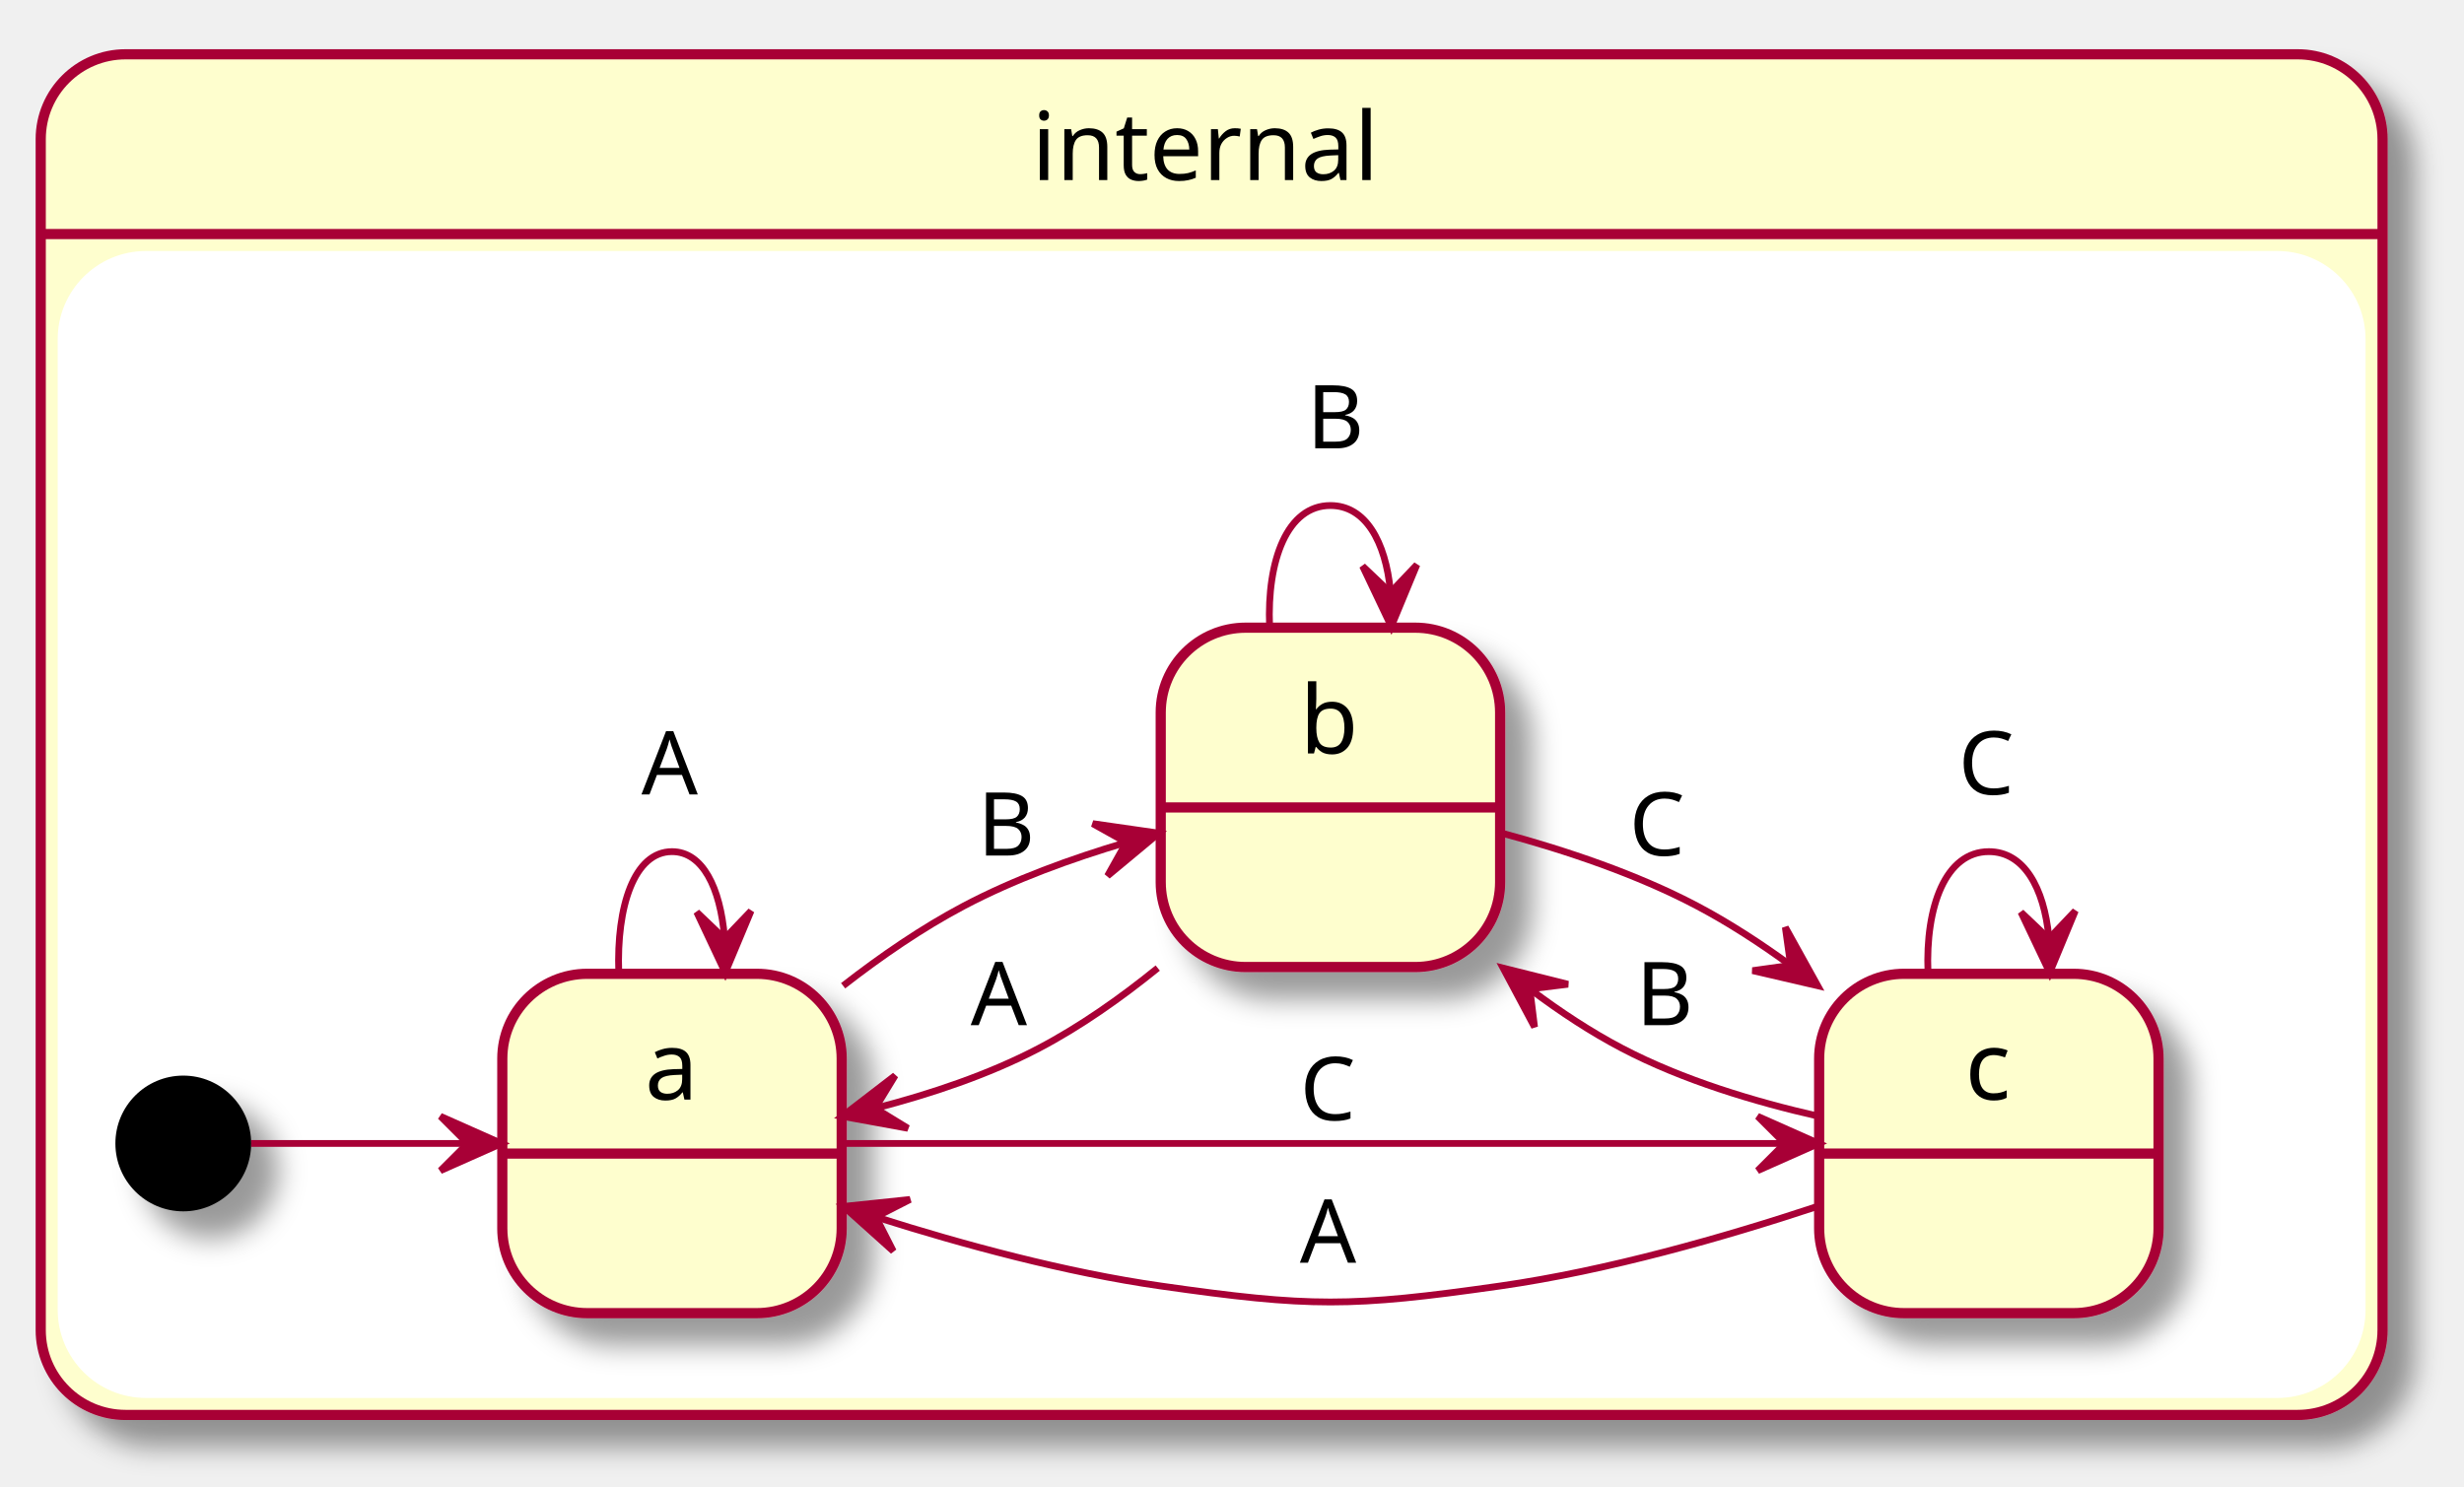
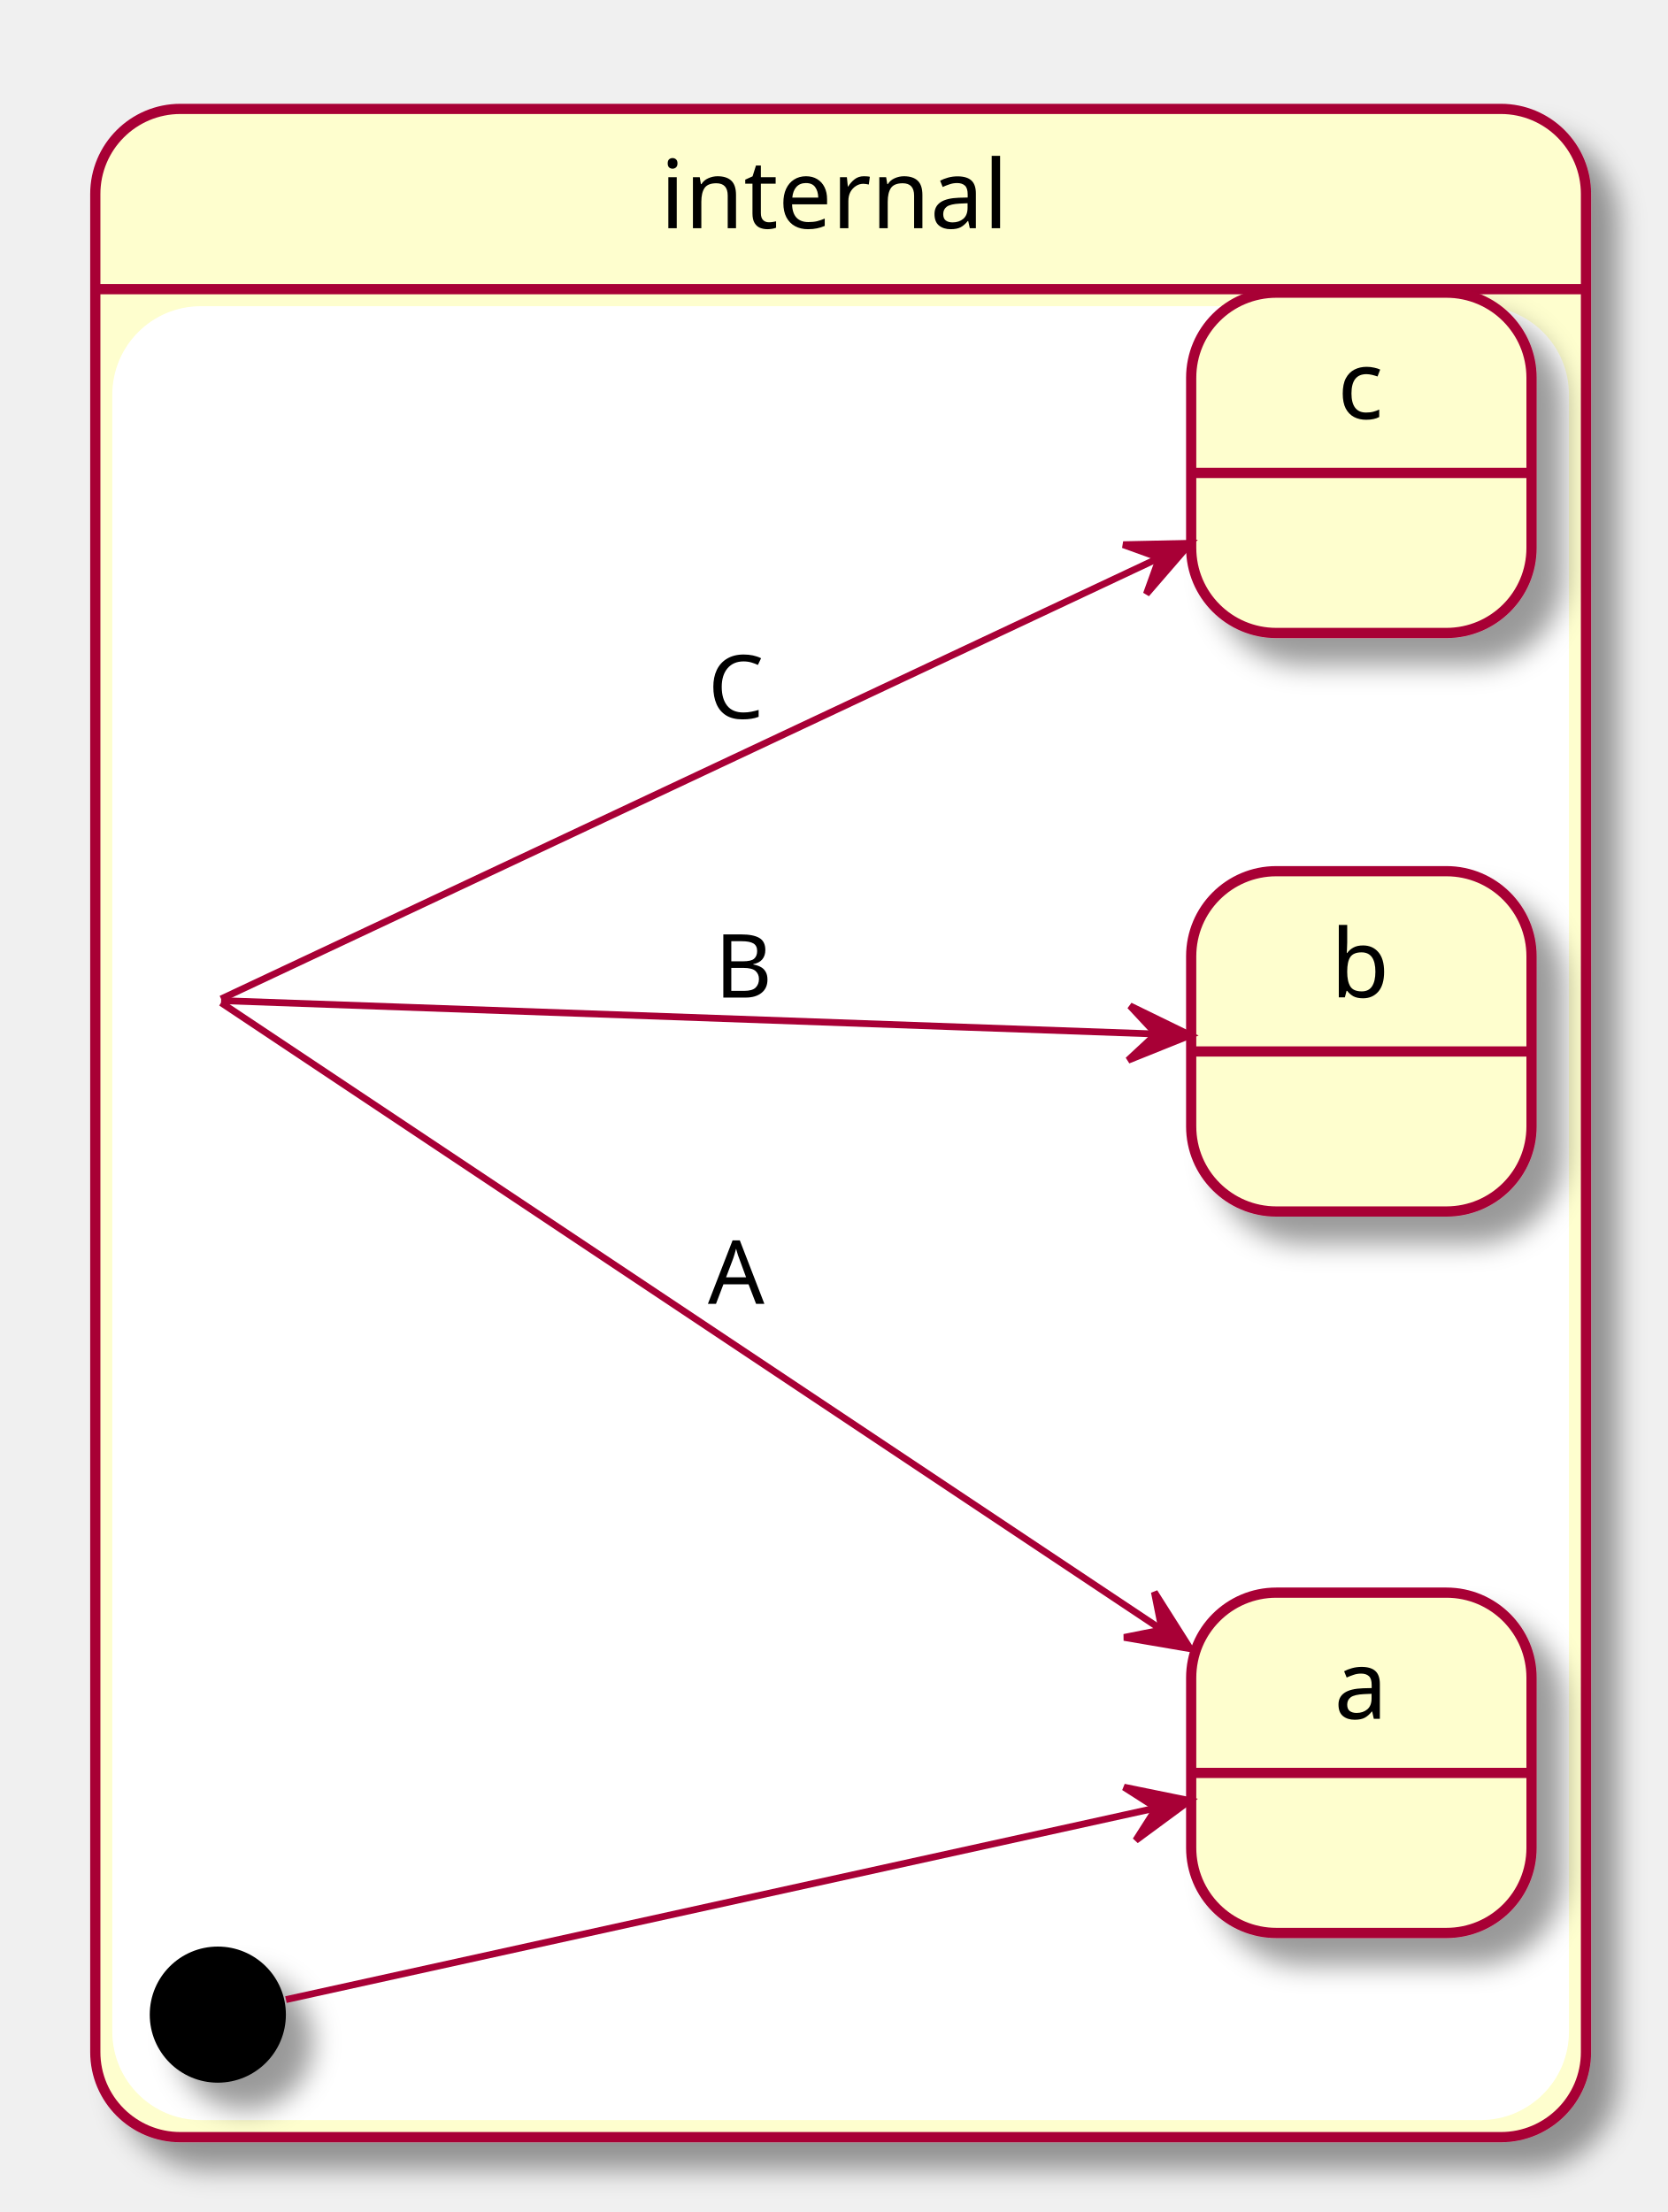
- <svg xmlns="http://www.w3.org/2000/svg" contentScriptType="application/ecmascript" contentStyleType="text/css" height="219px" preserveAspectRatio="none" style="width:363px;height:219px;" version="1.1" viewBox="0 0 363 219" width="363px" zoomAndPan="magnify">
+ <svg xmlns="http://www.w3.org/2000/svg" contentScriptType="application/ecmascript" contentStyleType="text/css" height="325px" preserveAspectRatio="none" style="width:245px;height:325px;" version="1.1" viewBox="0 0 245 325" width="245px" zoomAndPan="magnify">
  <defs>
-     <filter height="300%" id="fgrnbn0ri7jv4" width="300%" x="-1" y="-1">
+     <filter height="300%" id="f1kyq33nvwm8o0" width="300%" x="-1" y="-1">
      <feGaussianBlur result="blurOut" stdDeviation="2.0" />
      <feColorMatrix in="blurOut" result="blurOut2" type="matrix" values="0 0 0 0 0 0 0 0 0 0 0 0 0 0 0 0 0 0 .4 0" />
      <feOffset dx="4.0" dy="4.0" in="blurOut2" result="blurOut3" />
      <feBlend in="SourceGraphic" in2="blurOut3" mode="normal" />
    </filter>
  </defs>
  <g>
-     <rect fill="#FEFECE" filter="url(#fgrnbn0ri7jv4)" height="200.488" rx="12.5" ry="12.5" style="stroke: #A80036; stroke-width: 1.5;" width="345" x="6" y="8" />
-     <rect fill="#FFFFFF" height="168" rx="12.5" ry="12.5" style="stroke: #FFFFFF; stroke-width: 1.0;" width="339" x="9" y="37.488" />
-     <line style="stroke: #A80036; stroke-width: 1.5;" x1="6" x2="351" y1="34.488" y2="34.488" />
-     <text fill="#000000" font-family="sans-serif" font-size="14" lengthAdjust="spacingAndGlyphs" textLength="53" x="152" y="26.535">internal</text>
-     <ellipse cx="27" cy="168.488" fill="#000000" filter="url(#fgrnbn0ri7jv4)" rx="10" ry="10" style="stroke: none; stroke-width: 1.0;" />
-     <rect fill="#FEFECE" filter="url(#fgrnbn0ri7jv4)" height="50" rx="12.5" ry="12.5" style="stroke: #A80036; stroke-width: 1.5;" width="50" x="74" y="143.488" />
-     <line style="stroke: #A80036; stroke-width: 1.5;" x1="74" x2="124" y1="169.977" y2="169.977" />
-     <text fill="#000000" font-family="sans-serif" font-size="14" lengthAdjust="spacingAndGlyphs" textLength="8" x="95" y="162.023">a</text>
-     <rect fill="#FEFECE" filter="url(#fgrnbn0ri7jv4)" height="50" rx="12.5" ry="12.5" style="stroke: #A80036; stroke-width: 1.5;" width="50" x="171" y="92.488" />
-     <line style="stroke: #A80036; stroke-width: 1.5;" x1="171" x2="221" y1="118.977" y2="118.977" />
-     <text fill="#000000" font-family="sans-serif" font-size="14" lengthAdjust="spacingAndGlyphs" textLength="9" x="191.5" y="111.023">b</text>
-     <rect fill="#FEFECE" filter="url(#fgrnbn0ri7jv4)" height="50" rx="12.5" ry="12.5" style="stroke: #A80036; stroke-width: 1.5;" width="50" x="268" y="143.488" />
-     <line style="stroke: #A80036; stroke-width: 1.5;" x1="268" x2="318" y1="169.977" y2="169.977" />
-     <text fill="#000000" font-family="sans-serif" font-size="14" lengthAdjust="spacingAndGlyphs" textLength="7" x="289.5" y="162.023">c</text>
-     <path d="M37.011,168.488 C45.254,168.488 57.39,168.488 68.743,168.488 " fill="none" id="*start*internal-internal.a" style="stroke: #A80036; stroke-width: 1.0;" />
-     <polygon fill="#A80036" points="73.887,168.488,64.887,164.488,68.887,168.488,64.887,172.488,73.887,168.488" style="stroke: #A80036; stroke-width: 1.0;" />
-     <path d="M91.156,143.313 C90.807,133.579 93.422,125.488 99,125.488 C103.532,125.488 106.108,130.829 106.728,138.053 " fill="none" id="internal.a-internal.a" style="stroke: #A80036; stroke-width: 1.0;" />
-     <polygon fill="#A80036" points="106.844,143.313,110.644,134.226,106.733,138.314,102.646,134.404,106.844,143.313" style="stroke: #A80036; stroke-width: 1.0;" />
-     <text fill="#000000" font-family="sans-serif" font-size="13" lengthAdjust="spacingAndGlyphs" textLength="9" x="94.5" y="117.057">A</text>
-     <path d="M124.21,145.25 C129.788,140.907 135.871,136.723 142,133.488 C149.376,129.595 157.832,126.52 165.829,124.15 " fill="none" id="internal.a-internal.b" style="stroke: #A80036; stroke-width: 1.0;" />
-     <polygon fill="#A80036" points="170.735,122.765,160.986,121.362,165.923,124.124,163.161,129.06,170.735,122.765" style="stroke: #A80036; stroke-width: 1.0;" />
-     <text fill="#000000" font-family="sans-serif" font-size="13" lengthAdjust="spacingAndGlyphs" textLength="7" x="144" y="126.057">B</text>
-     <path d="M124.362,168.488 C159.897,168.488 224.413,168.488 262.516,168.488 " fill="none" id="internal.a-internal.c" style="stroke: #A80036; stroke-width: 1.0;" />
-     <polygon fill="#A80036" points="267.939,168.488,258.939,164.488,262.939,168.488,258.939,172.488,267.939,168.488" style="stroke: #A80036; stroke-width: 1.0;" />
-     <text fill="#000000" font-family="sans-serif" font-size="13" lengthAdjust="spacingAndGlyphs" textLength="9" x="191.5" y="165.057">C</text>
-     <path d="M170.56,142.64 C165.091,147.077 159.108,151.292 153,154.488 C145.61,158.356 137.08,161.205 129.014,163.285 " fill="none" id="internal.b-internal.a" style="stroke: #A80036; stroke-width: 1.0;" />
-     <polygon fill="#A80036" points="124.066,164.482,133.755,166.253,128.926,163.306,131.873,158.477,124.066,164.482" style="stroke: #A80036; stroke-width: 1.0;" />
-     <text fill="#000000" font-family="sans-serif" font-size="13" lengthAdjust="spacingAndGlyphs" textLength="9" x="143" y="151.057">A</text>
-     <path d="M187.035,92.313 C186.637,82.579 189.625,74.488 196,74.488 C201.18,74.488 204.124,79.829 204.832,87.053 " fill="none" id="internal.b-internal.b" style="stroke: #A80036; stroke-width: 1.0;" />
-     <polygon fill="#A80036" points="204.965,92.313,208.736,83.214,204.838,87.314,200.738,83.417,204.965,92.313" style="stroke: #A80036; stroke-width: 1.0;" />
-     <text fill="#000000" font-family="sans-serif" font-size="13" lengthAdjust="spacingAndGlyphs" textLength="7" x="192.5" y="66.057">B</text>
-     <path d="M221.265,122.765 C230.612,125.279 241.093,128.787 250,133.488 C254.693,135.965 259.358,138.998 263.791,142.233 " fill="none" id="internal.b-internal.c" style="stroke: #A80036; stroke-width: 1.0;" />
-     <polygon fill="#A80036" points="267.79,145.25,263.015,136.636,263.799,142.239,258.196,143.022,267.79,145.25" style="stroke: #A80036; stroke-width: 1.0;" />
-     <text fill="#000000" font-family="sans-serif" font-size="13" lengthAdjust="spacingAndGlyphs" textLength="9" x="240" y="126.057">C</text>
-     <path d="M267.73,177.769 C254.095,182.287 236.855,187.223 221,189.488 C199.001,192.631 192.999,192.631 171,189.488 C157.003,187.489 141.927,183.407 129.204,179.37 " fill="none" id="internal.c-internal.a" style="stroke: #A80036; stroke-width: 1.0;" />
-     <polygon fill="#A80036" points="124.27,177.769,131.597,184.351,129.026,179.312,134.065,176.742,124.27,177.769" style="stroke: #A80036; stroke-width: 1.0;" />
-     <text fill="#000000" font-family="sans-serif" font-size="13" lengthAdjust="spacingAndGlyphs" textLength="9" x="191.5" y="186.057">A</text>
-     <path d="M267.934,164.482 C258.51,162.345 247.924,159.158 239,154.488 C234.419,152.091 229.908,149.121 225.632,145.914 " fill="none" id="internal.c-internal.b" style="stroke: #A80036; stroke-width: 1.0;" />
-     <polygon fill="#A80036" points="221.44,142.64,226.071,151.332,225.381,145.717,230.995,145.026,221.44,142.64" style="stroke: #A80036; stroke-width: 1.0;" />
-     <text fill="#000000" font-family="sans-serif" font-size="13" lengthAdjust="spacingAndGlyphs" textLength="7" x="241" y="151.057">B</text>
-     <path d="M284.035,143.313 C283.637,133.579 286.625,125.488 293,125.488 C298.18,125.488 301.124,130.829 301.832,138.053 " fill="none" id="internal.c-internal.c" style="stroke: #A80036; stroke-width: 1.0;" />
-     <polygon fill="#A80036" points="301.965,143.313,305.736,134.214,301.838,138.314,297.738,134.417,301.965,143.313" style="stroke: #A80036; stroke-width: 1.0;" />
-     <text fill="#000000" font-family="sans-serif" font-size="13" lengthAdjust="spacingAndGlyphs" textLength="9" x="288.5" y="117.057">C</text>
+     <rect fill="#FEFECE" filter="url(#f1kyq33nvwm8o0)" height="298" rx="12.5" ry="12.5" style="stroke: #A80036; stroke-width: 1.5;" width="219" x="14" y="16" />
+     <rect fill="#FFFFFF" height="265.512" rx="12.5" ry="12.5" style="stroke: #FFFFFF; stroke-width: 1.0;" width="213" x="17" y="45.488" />
+     <line style="stroke: #A80036; stroke-width: 1.5;" x1="14" x2="233" y1="42.488" y2="42.488" />
+     <text fill="#000000" font-family="sans-serif" font-size="14" lengthAdjust="spacingAndGlyphs" textLength="53" x="97" y="33.535">internal</text>
+     <ellipse cx="32" cy="296" fill="#000000" filter="url(#f1kyq33nvwm8o0)" rx="10" ry="10" style="stroke: none; stroke-width: 1.0;" />
+     <rect fill="#FEFECE" filter="url(#f1kyq33nvwm8o0)" height="50" rx="12.5" ry="12.5" style="stroke: #A80036; stroke-width: 1.5;" width="50" x="175" y="234" />
+     <line style="stroke: #A80036; stroke-width: 1.5;" x1="175" x2="225" y1="260.488" y2="260.488" />
+     <text fill="#000000" font-family="sans-serif" font-size="14" lengthAdjust="spacingAndGlyphs" textLength="8" x="196" y="252.535">a</text>
+     <rect fill="#FEFECE" filter="url(#f1kyq33nvwm8o0)" height="50" rx="12.5" ry="12.5" style="stroke: #A80036; stroke-width: 1.5;" width="50" x="175" y="128" />
+     <line style="stroke: #A80036; stroke-width: 1.5;" x1="175" x2="225" y1="154.488" y2="154.488" />
+     <text fill="#000000" font-family="sans-serif" font-size="14" lengthAdjust="spacingAndGlyphs" textLength="9" x="195.5" y="146.535">b</text>
+     <rect fill="#FEFECE" filter="url(#f1kyq33nvwm8o0)" height="50" rx="12.5" ry="12.5" style="stroke: #A80036; stroke-width: 1.5;" width="50" x="175" y="43" />
+     <line style="stroke: #A80036; stroke-width: 1.5;" x1="175" x2="225" y1="69.488" y2="69.488" />
+     <text fill="#000000" font-family="sans-serif" font-size="14" lengthAdjust="spacingAndGlyphs" textLength="7" x="196.5" y="61.535">c</text>
+     <path d="M42.006,293.796 C66.681,288.362 131.229,274.146 169.757,265.661 " fill="none" id="*start*internal-internal.a" style="stroke: #A80036; stroke-width: 1.0;" />
+     <polygon fill="#A80036" points="174.783,264.554,165.134,262.583,169.9,265.629,166.854,270.396,174.783,264.554" style="stroke: #A80036; stroke-width: 1.0;" />
+     <path d="M32.482,147.321 C39.623,152.082 124.386,208.59 170.52,239.347 " fill="none" id="internal-internal.a" style="stroke: #A80036; stroke-width: 1.0;" />
+     <polygon fill="#A80036" points="174.86,242.24,169.59,233.919,170.7,239.466,165.153,240.576,174.86,242.24" style="stroke: #A80036; stroke-width: 1.0;" />
+     <text fill="#000000" font-family="sans-serif" font-size="13" lengthAdjust="spacingAndGlyphs" textLength="9" x="104" y="191.568">A</text>
+     <path d="M32.482,147.017 C39.58,147.271 123.363,150.263 169.679,151.917 " fill="none" id="internal-internal.b" style="stroke: #A80036; stroke-width: 1.0;" />
+     <polygon fill="#A80036" points="174.86,152.102,166.009,147.783,169.863,151.923,165.723,155.778,174.86,152.102" style="stroke: #A80036; stroke-width: 1.0;" />
+     <text fill="#000000" font-family="sans-serif" font-size="13" lengthAdjust="spacingAndGlyphs" textLength="7" x="105" y="146.568">B</text>
+     <path d="M32.482,146.773 C39.608,143.422 124.044,103.717 170.24,81.994 " fill="none" id="internal-internal.c" style="stroke: #A80036; stroke-width: 1.0;" />
+     <polygon fill="#A80036" points="174.86,79.822,165.013,80.032,170.335,81.95,168.418,87.272,174.86,79.822" style="stroke: #A80036; stroke-width: 1.0;" />
+     <text fill="#000000" font-family="sans-serif" font-size="13" lengthAdjust="spacingAndGlyphs" textLength="9" x="104" y="105.568">C</text>
  </g>
</svg>
